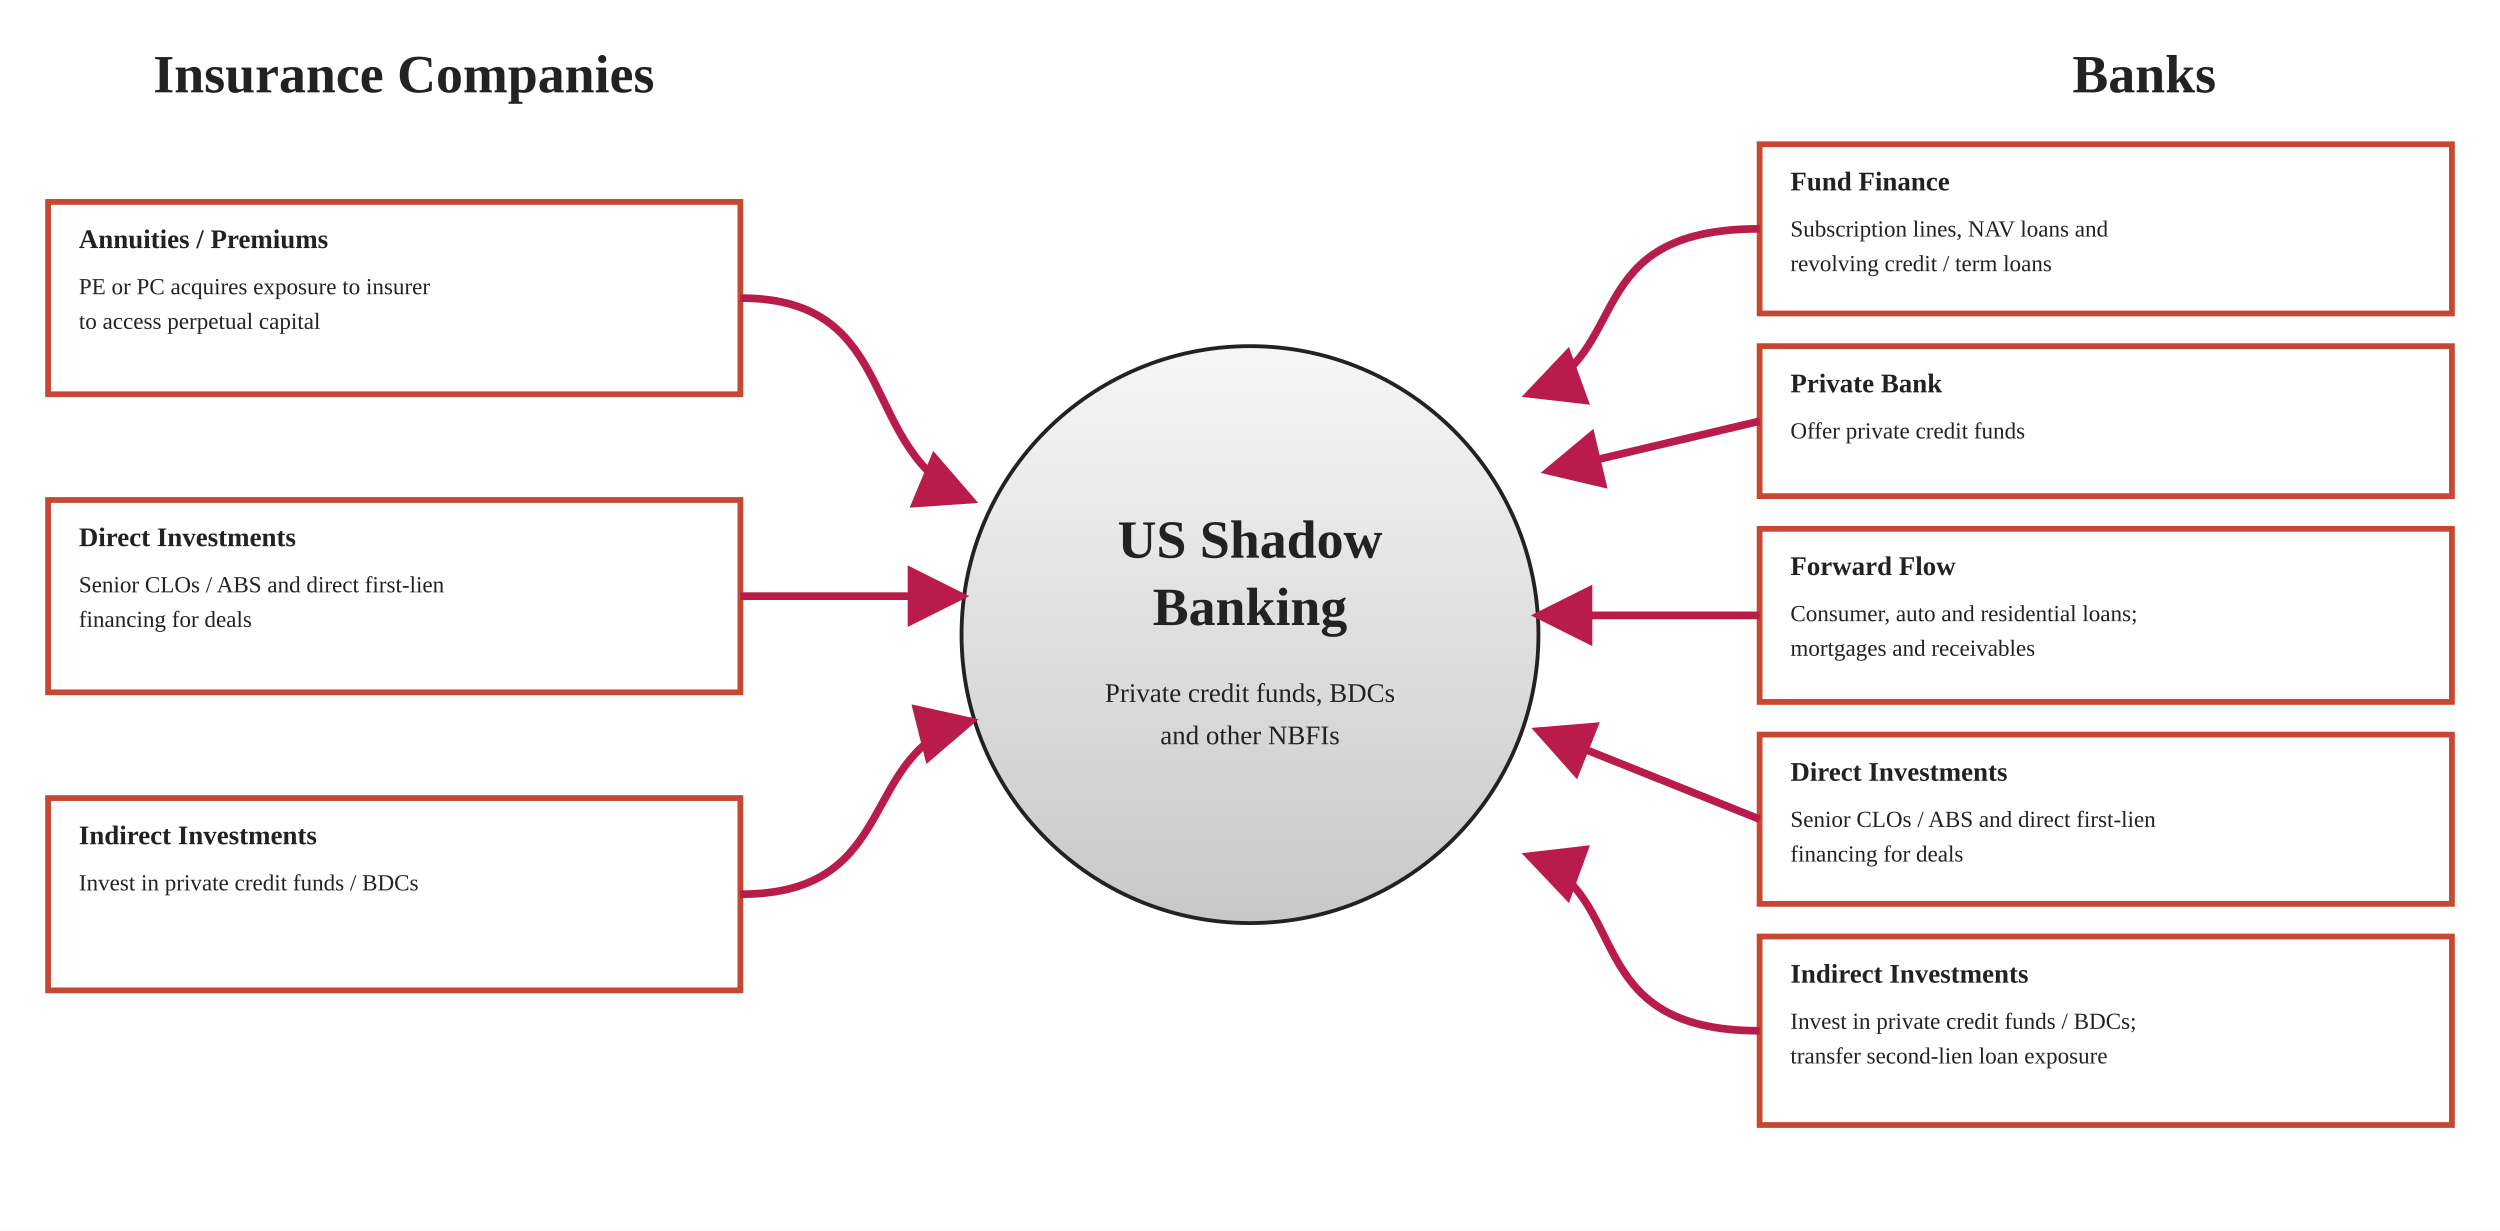
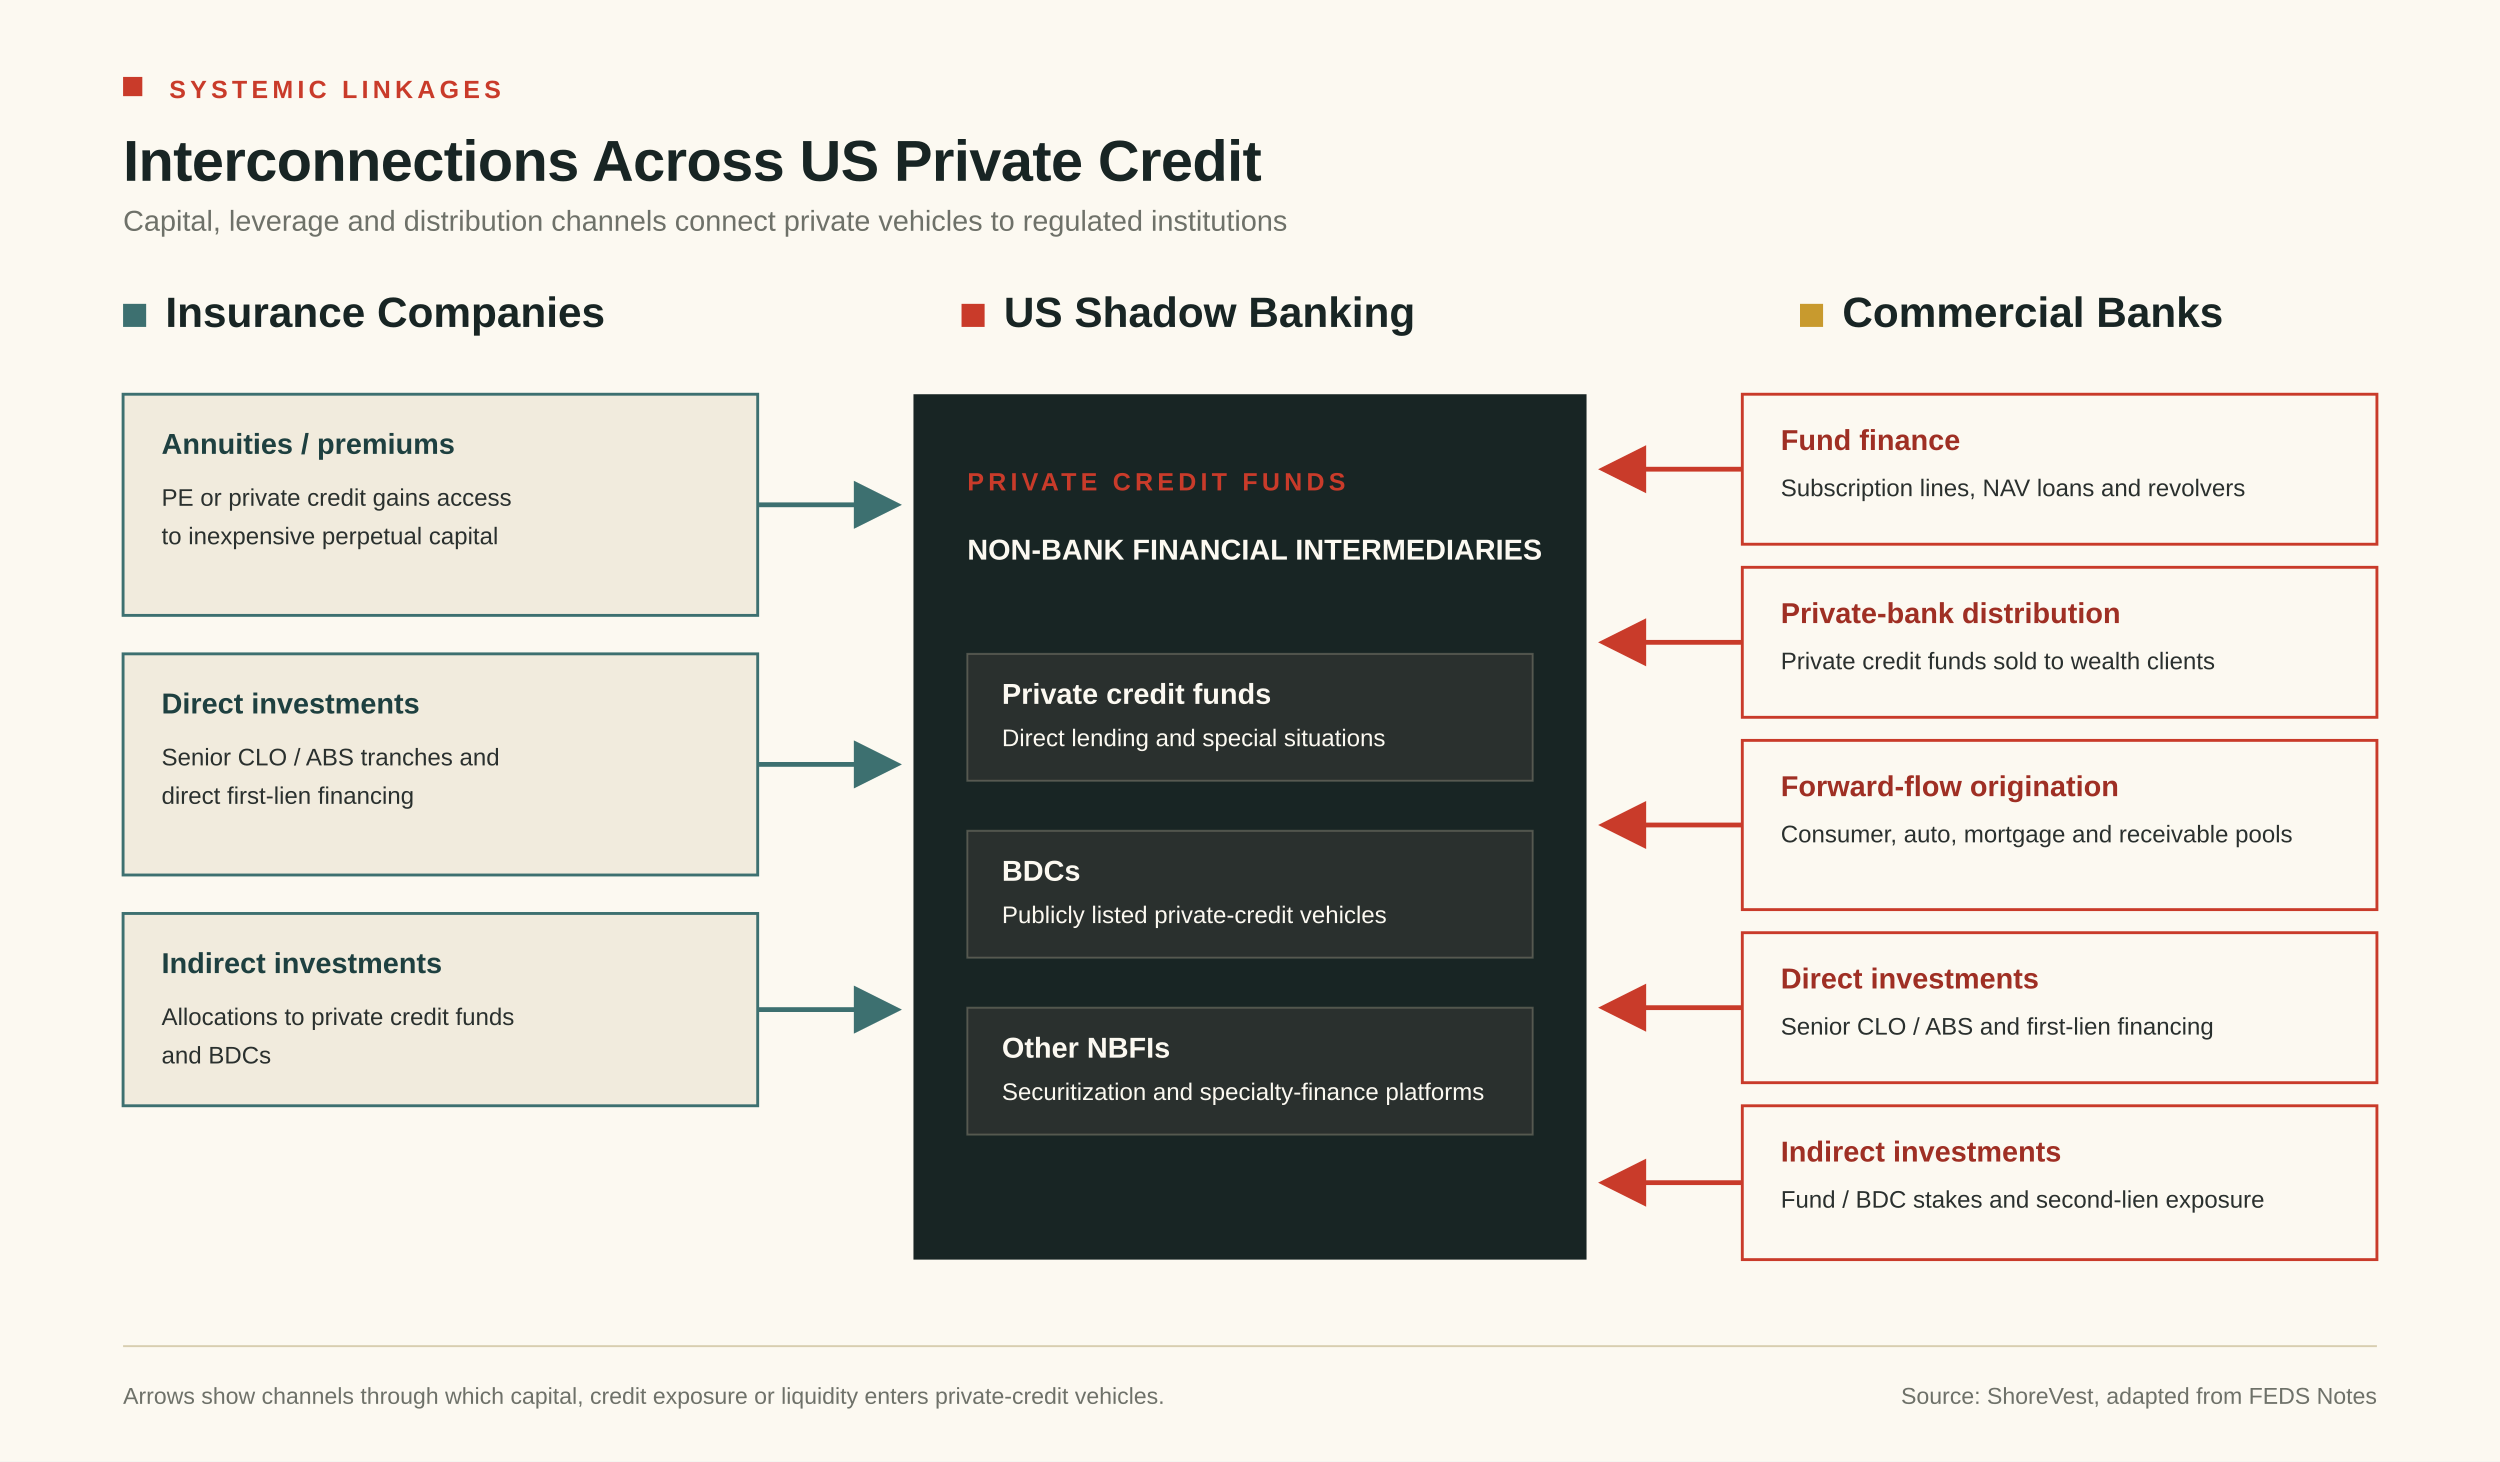
- <svg xmlns="http://www.w3.org/2000/svg" width="1300" height="640" viewBox="0 0 1300 640" role="img" aria-label="Interconnections among US shadow banking, insurers and banks">
-   <style>text{font-family:DIN 2014, Barlow, Arial, Helvetica, sans-serif;fill:#222222}.title{font-size:28px;font-weight:700}.axis{font-size:14px;fill:#666666}.label{font-size:14px;font-weight:600}.small{font-size:12px;fill:#666666}.cell{font-size:14px}.head{font-size:14px;font-weight:700}.boxhead{font-size:14px;font-weight:700}.boxtext{font-size:12px}</style>
-   <rect width="100%" height="100%" fill="#ffffff" />
-   <text class="title" x="210" y="48" text-anchor="middle">Insurance Companies</text>
-   <text class="title" x="1115" y="48" text-anchor="middle">Banks</text>
+ <svg xmlns="http://www.w3.org/2000/svg" width="1300" height="760" viewBox="0 0 1300 760" role="img" aria-label="Interconnections among US shadow banking, insurers and banks">
+   <style>
+ text{font-family:"DIN 2014","Barlow",Arial,Helvetica,sans-serif;fill:#182524}
+ .eyebrow{font-size:13px;font-weight:700;letter-spacing:2.2px;fill:#C93B2A}
+ .title{font-size:30px;font-weight:600;letter-spacing:-.3px}
+ .subtitle{font-size:15px;font-weight:400;fill:#6E7169}
+ .axis{font-size:13px;font-weight:500;fill:#6E7169}
+ .axis-title{font-size:13px;font-weight:700;letter-spacing:1.2px;fill:#6E7169}
+ .legend{font-size:14px;font-weight:600}
+ .value{font-size:13px;font-weight:700}
+ .source{font-size:12px;font-weight:500;fill:#6E7169}
+ .table-head{font-size:13px;font-weight:700;letter-spacing:.2px}
+ .table-question{font-size:14px;font-weight:600}
+ .table-cell{font-size:14px;font-weight:700}
+ .box-head{font-size:15px;font-weight:700}
+ .box-copy{font-size:12.5px;font-weight:500;fill:#2A302E}
+ .box-copy-light{font-size:12.5px;font-weight:500;fill:#FCF9F1}
+ .section-head{font-size:22px;font-weight:600}
+ .big-number{font-size:54px;font-weight:600;letter-spacing:-1px}
+ </style>
+   <rect width="1300" height="760" fill="#FCF9F1" />
  <defs>
-     <linearGradient id="g" x1="0" y1="0" x2="0" y2="1">
-       <stop offset="0" stop-color="#f6f6f6" />
-       <stop offset="1" stop-color="#c8c8c8" />
-     </linearGradient>
-     <marker id="arrow" markerWidth="8" markerHeight="8" refX="7" refY="4" orient="auto">
-       <path d="M0,0 L8,4 L0,8 z" fill="#b91c4b" />
+     <marker id="arrow-qing" markerWidth="10" markerHeight="10" refX="8" refY="5" orient="auto">
+       <path d="M0 0 L10 5 L0 10 Z" fill="#3D7070" />
+     </marker>
+     <marker id="arrow-red" markerWidth="10" markerHeight="10" refX="8" refY="5" orient="auto">
+       <path d="M0 0 L10 5 L0 10 Z" fill="#C93B2A" />
    </marker>
  </defs>
-   <circle cx="650" cy="330" r="150" fill="url(#g)" stroke="#222" stroke-width="2" />
-   <text class="title" x="650" y="290" text-anchor="middle">US Shadow</text>
-   <text class="title" x="650" y="325" text-anchor="middle">Banking</text>
-   <text class="cell" x="650" y="365" text-anchor="middle">Private credit funds, BDCs</text>
-   <text class="cell" x="650" y="387" text-anchor="middle">and other NBFIs</text>
-   <rect x="25" y="105" width="360" height="100" fill="#fff" stroke="#c64832" stroke-width="3" />
-   <text class="boxhead" x="41" y="129">Annuities / Premiums</text>
-   <text class="boxtext" x="41" y="153">PE or PC acquires exposure to insurer</text>
-   <text class="boxtext" x="41" y="171">to access perpetual capital</text>
-   <rect x="25" y="260" width="360" height="100" fill="#fff" stroke="#c64832" stroke-width="3" />
-   <text class="boxhead" x="41" y="284">Direct Investments</text>
-   <text class="boxtext" x="41" y="308">Senior CLOs / ABS and direct first-lien</text>
-   <text class="boxtext" x="41" y="326">financing for deals</text>
-   <rect x="25" y="415" width="360" height="100" fill="#fff" stroke="#c64832" stroke-width="3" />
-   <text class="boxhead" x="41" y="439">Indirect Investments</text>
-   <text class="boxtext" x="41" y="463">Invest in private credit funds / BDCs</text>
-   <rect x="915" y="75" width="360" height="88" fill="#fff" stroke="#c64832" stroke-width="3" />
-   <text class="boxhead" x="931" y="99">Fund Finance</text>
-   <text class="boxtext" x="931" y="123">Subscription lines, NAV loans and</text>
-   <text class="boxtext" x="931" y="141">revolving credit / term loans</text>
-   <rect x="915" y="180" width="360" height="78" fill="#fff" stroke="#c64832" stroke-width="3" />
-   <text class="boxhead" x="931" y="204">Private Bank</text>
-   <text class="boxtext" x="931" y="228">Offer private credit funds</text>
-   <rect x="915" y="275" width="360" height="90" fill="#fff" stroke="#c64832" stroke-width="3" />
-   <text class="boxhead" x="931" y="299">Forward Flow</text>
-   <text class="boxtext" x="931" y="323">Consumer, auto and residential loans;</text>
-   <text class="boxtext" x="931" y="341">mortgages and receivables</text>
-   <rect x="915" y="382" width="360" height="88" fill="#fff" stroke="#c64832" stroke-width="3" />
-   <text class="boxhead" x="931" y="406">Direct Investments</text>
-   <text class="boxtext" x="931" y="430">Senior CLOs / ABS and direct first-lien</text>
-   <text class="boxtext" x="931" y="448">financing for deals</text>
-   <rect x="915" y="487" width="360" height="98" fill="#fff" stroke="#c64832" stroke-width="3" />
-   <text class="boxhead" x="931" y="511">Indirect Investments</text>
-   <text class="boxtext" x="931" y="535">Invest in private credit funds / BDCs;</text>
-   <text class="boxtext" x="931" y="553">transfer second-lien loan exposure</text>
-   <path d="M385 155 C470 155 445 235 505 260" fill="none" stroke="#b91c4b" stroke-width="4" marker-end="url(#arrow)" />
-   <path d="M385 310 L500 310" fill="none" stroke="#b91c4b" stroke-width="4" marker-end="url(#arrow)" />
-   <path d="M385 465 C470 465 445 390 505 375" fill="none" stroke="#b91c4b" stroke-width="4" marker-end="url(#arrow)" />
-   <path d="M915 119 C820 119 850 185 795 205" fill="none" stroke="#b91c4b" stroke-width="4" marker-end="url(#arrow)" />
-   <path d="M915 219 L805 245" fill="none" stroke="#b91c4b" stroke-width="4" marker-end="url(#arrow)" />
-   <path d="M915 320 L800 320" fill="none" stroke="#b91c4b" stroke-width="4" marker-end="url(#arrow)" />
-   <path d="M915 426 L800 380" fill="none" stroke="#b91c4b" stroke-width="4" marker-end="url(#arrow)" />
-   <path d="M915 536 C820 536 850 465 795 445" fill="none" stroke="#b91c4b" stroke-width="4" marker-end="url(#arrow)" />
+   <rect x="64" y="40" width="10" height="10" fill="#C93B2A" />
+   <text x="88" y="51" class="eyebrow">SYSTEMIC LINKAGES</text>
+   <text x="64" y="94" class="title">Interconnections Across US Private Credit</text>
+   <text x="64" y="120" class="subtitle">Capital, leverage and distribution channels connect private vehicles to regulated institutions</text>
+   <rect x="64" y="158" width="12" height="12" fill="#3D7070" />
+   <text x="86" y="170" class="section-head">Insurance Companies</text>
+   <rect x="500" y="158" width="12" height="12" fill="#C93B2A" />
+   <text x="522" y="170" class="section-head">US Shadow Banking</text>
+   <rect x="936" y="158" width="12" height="12" fill="#C89A2E" />
+   <text x="958" y="170" class="section-head">Commercial Banks</text>
+   <rect x="475" y="205" width="350" height="450" fill="#182524" />
+   <text x="503" y="255" class="eyebrow" style="fill:#C93B2A">PRIVATE CREDIT FUNDS</text>
+   <text x="503" y="291" class="box-head" style="fill:#FCF9F1">NON-BANK FINANCIAL INTERMEDIARIES</text>
+   <rect x="503" y="340" width="294" height="66" fill="#2A302E" stroke="#D8CEB0" stroke-opacity=".28" />
+   <text x="521" y="366" class="box-head" style="fill:#FCF9F1">Private credit funds</text>
+   <text x="521" y="388" class="box-copy-light">Direct lending and special situations</text>
+   <rect x="503" y="432" width="294" height="66" fill="#2A302E" stroke="#D8CEB0" stroke-opacity=".28" />
+   <text x="521" y="458" class="box-head" style="fill:#FCF9F1">BDCs</text>
+   <text x="521" y="480" class="box-copy-light">Publicly listed private-credit vehicles</text>
+   <rect x="503" y="524" width="294" height="66" fill="#2A302E" stroke="#D8CEB0" stroke-opacity=".28" />
+   <text x="521" y="550" class="box-head" style="fill:#FCF9F1">Other NBFIs</text>
+   <text x="521" y="572" class="box-copy-light">Securitization and specialty-finance platforms</text>
+   <rect x="64" y="205" width="330" height="115" fill="#F1EBDD" stroke="#3D7070" stroke-width="1.5" />
+   <text x="84" y="236" class="box-head" style="fill:#1E4040">Annuities / premiums</text>
+   <text x="84" y="263" class="box-copy" text-anchor="start">
+     <tspan x="84" dy="0">PE or private credit gains access</tspan>
+     <tspan x="84" dy="20">to inexpensive perpetual capital</tspan>
+   </text>
+   <path d="M394 262.5 C430 262.5 438 262.5 464 262.5" fill="none" stroke="#3D7070" stroke-width="2.5" marker-end="url(#arrow-qing)" />
+   <rect x="64" y="340" width="330" height="115" fill="#F1EBDD" stroke="#3D7070" stroke-width="1.5" />
+   <text x="84" y="371" class="box-head" style="fill:#1E4040">Direct investments</text>
+   <text x="84" y="398" class="box-copy" text-anchor="start">
+     <tspan x="84" dy="0">Senior CLO / ABS tranches and</tspan>
+     <tspan x="84" dy="20">direct first-lien financing</tspan>
+   </text>
+   <path d="M394 397.5 C430 397.5 438 397.5 464 397.5" fill="none" stroke="#3D7070" stroke-width="2.5" marker-end="url(#arrow-qing)" />
+   <rect x="64" y="475" width="330" height="100" fill="#F1EBDD" stroke="#3D7070" stroke-width="1.5" />
+   <text x="84" y="506" class="box-head" style="fill:#1E4040">Indirect investments</text>
+   <text x="84" y="533" class="box-copy" text-anchor="start">
+     <tspan x="84" dy="0">Allocations to private credit funds</tspan>
+     <tspan x="84" dy="20">and BDCs</tspan>
+   </text>
+   <path d="M394 525.0 C430 525.0 438 525.0 464 525.0" fill="none" stroke="#3D7070" stroke-width="2.5" marker-end="url(#arrow-qing)" />
+   <rect x="906" y="205" width="330" height="78" fill="#FCF9F1" stroke="#C93B2A" stroke-width="1.5" />
+   <text x="926" y="234" class="box-head" style="fill:#9F2F24">Fund finance</text>
+   <text x="926" y="258" class="box-copy" text-anchor="start">
+     <tspan x="926" dy="0">Subscription lines, NAV loans and revolvers</tspan>
+   </text>
+   <path d="M906 244.0 C872 244.0 858 244.0 836 244.0" fill="none" stroke="#C93B2A" stroke-width="2.5" marker-end="url(#arrow-red)" />
+   <rect x="906" y="295" width="330" height="78" fill="#FCF9F1" stroke="#C93B2A" stroke-width="1.5" />
+   <text x="926" y="324" class="box-head" style="fill:#9F2F24">Private-bank distribution</text>
+   <text x="926" y="348" class="box-copy" text-anchor="start">
+     <tspan x="926" dy="0">Private credit funds sold to wealth clients</tspan>
+   </text>
+   <path d="M906 334.0 C872 334.0 858 334.0 836 334.0" fill="none" stroke="#C93B2A" stroke-width="2.5" marker-end="url(#arrow-red)" />
+   <rect x="906" y="385" width="330" height="88" fill="#FCF9F1" stroke="#C93B2A" stroke-width="1.5" />
+   <text x="926" y="414" class="box-head" style="fill:#9F2F24">Forward-flow origination</text>
+   <text x="926" y="438" class="box-copy" text-anchor="start">
+     <tspan x="926" dy="0">Consumer, auto, mortgage and receivable pools</tspan>
+   </text>
+   <path d="M906 429.0 C872 429.0 858 429.0 836 429.0" fill="none" stroke="#C93B2A" stroke-width="2.5" marker-end="url(#arrow-red)" />
+   <rect x="906" y="485" width="330" height="78" fill="#FCF9F1" stroke="#C93B2A" stroke-width="1.5" />
+   <text x="926" y="514" class="box-head" style="fill:#9F2F24">Direct investments</text>
+   <text x="926" y="538" class="box-copy" text-anchor="start">
+     <tspan x="926" dy="0">Senior CLO / ABS and first-lien financing</tspan>
+   </text>
+   <path d="M906 524.0 C872 524.0 858 524.0 836 524.0" fill="none" stroke="#C93B2A" stroke-width="2.5" marker-end="url(#arrow-red)" />
+   <rect x="906" y="575" width="330" height="80" fill="#FCF9F1" stroke="#C93B2A" stroke-width="1.5" />
+   <text x="926" y="604" class="box-head" style="fill:#9F2F24">Indirect investments</text>
+   <text x="926" y="628" class="box-copy" text-anchor="start">
+     <tspan x="926" dy="0">Fund / BDC stakes and second-lien exposure</tspan>
+   </text>
+   <path d="M906 615.0 C872 615.0 858 615.0 836 615.0" fill="none" stroke="#C93B2A" stroke-width="2.5" marker-end="url(#arrow-red)" />
+   <line x1="64" y1="700" x2="1236" y2="700" stroke="#D8CEB0" stroke-width="1" />
+   <text x="64" y="730" class="source">Arrows show channels through which capital, credit exposure or liquidity enters private-credit vehicles.</text>
+   <text x="1236" y="730" class="source" text-anchor="end">Source: ShoreVest, adapted from FEDS Notes</text>
</svg>
